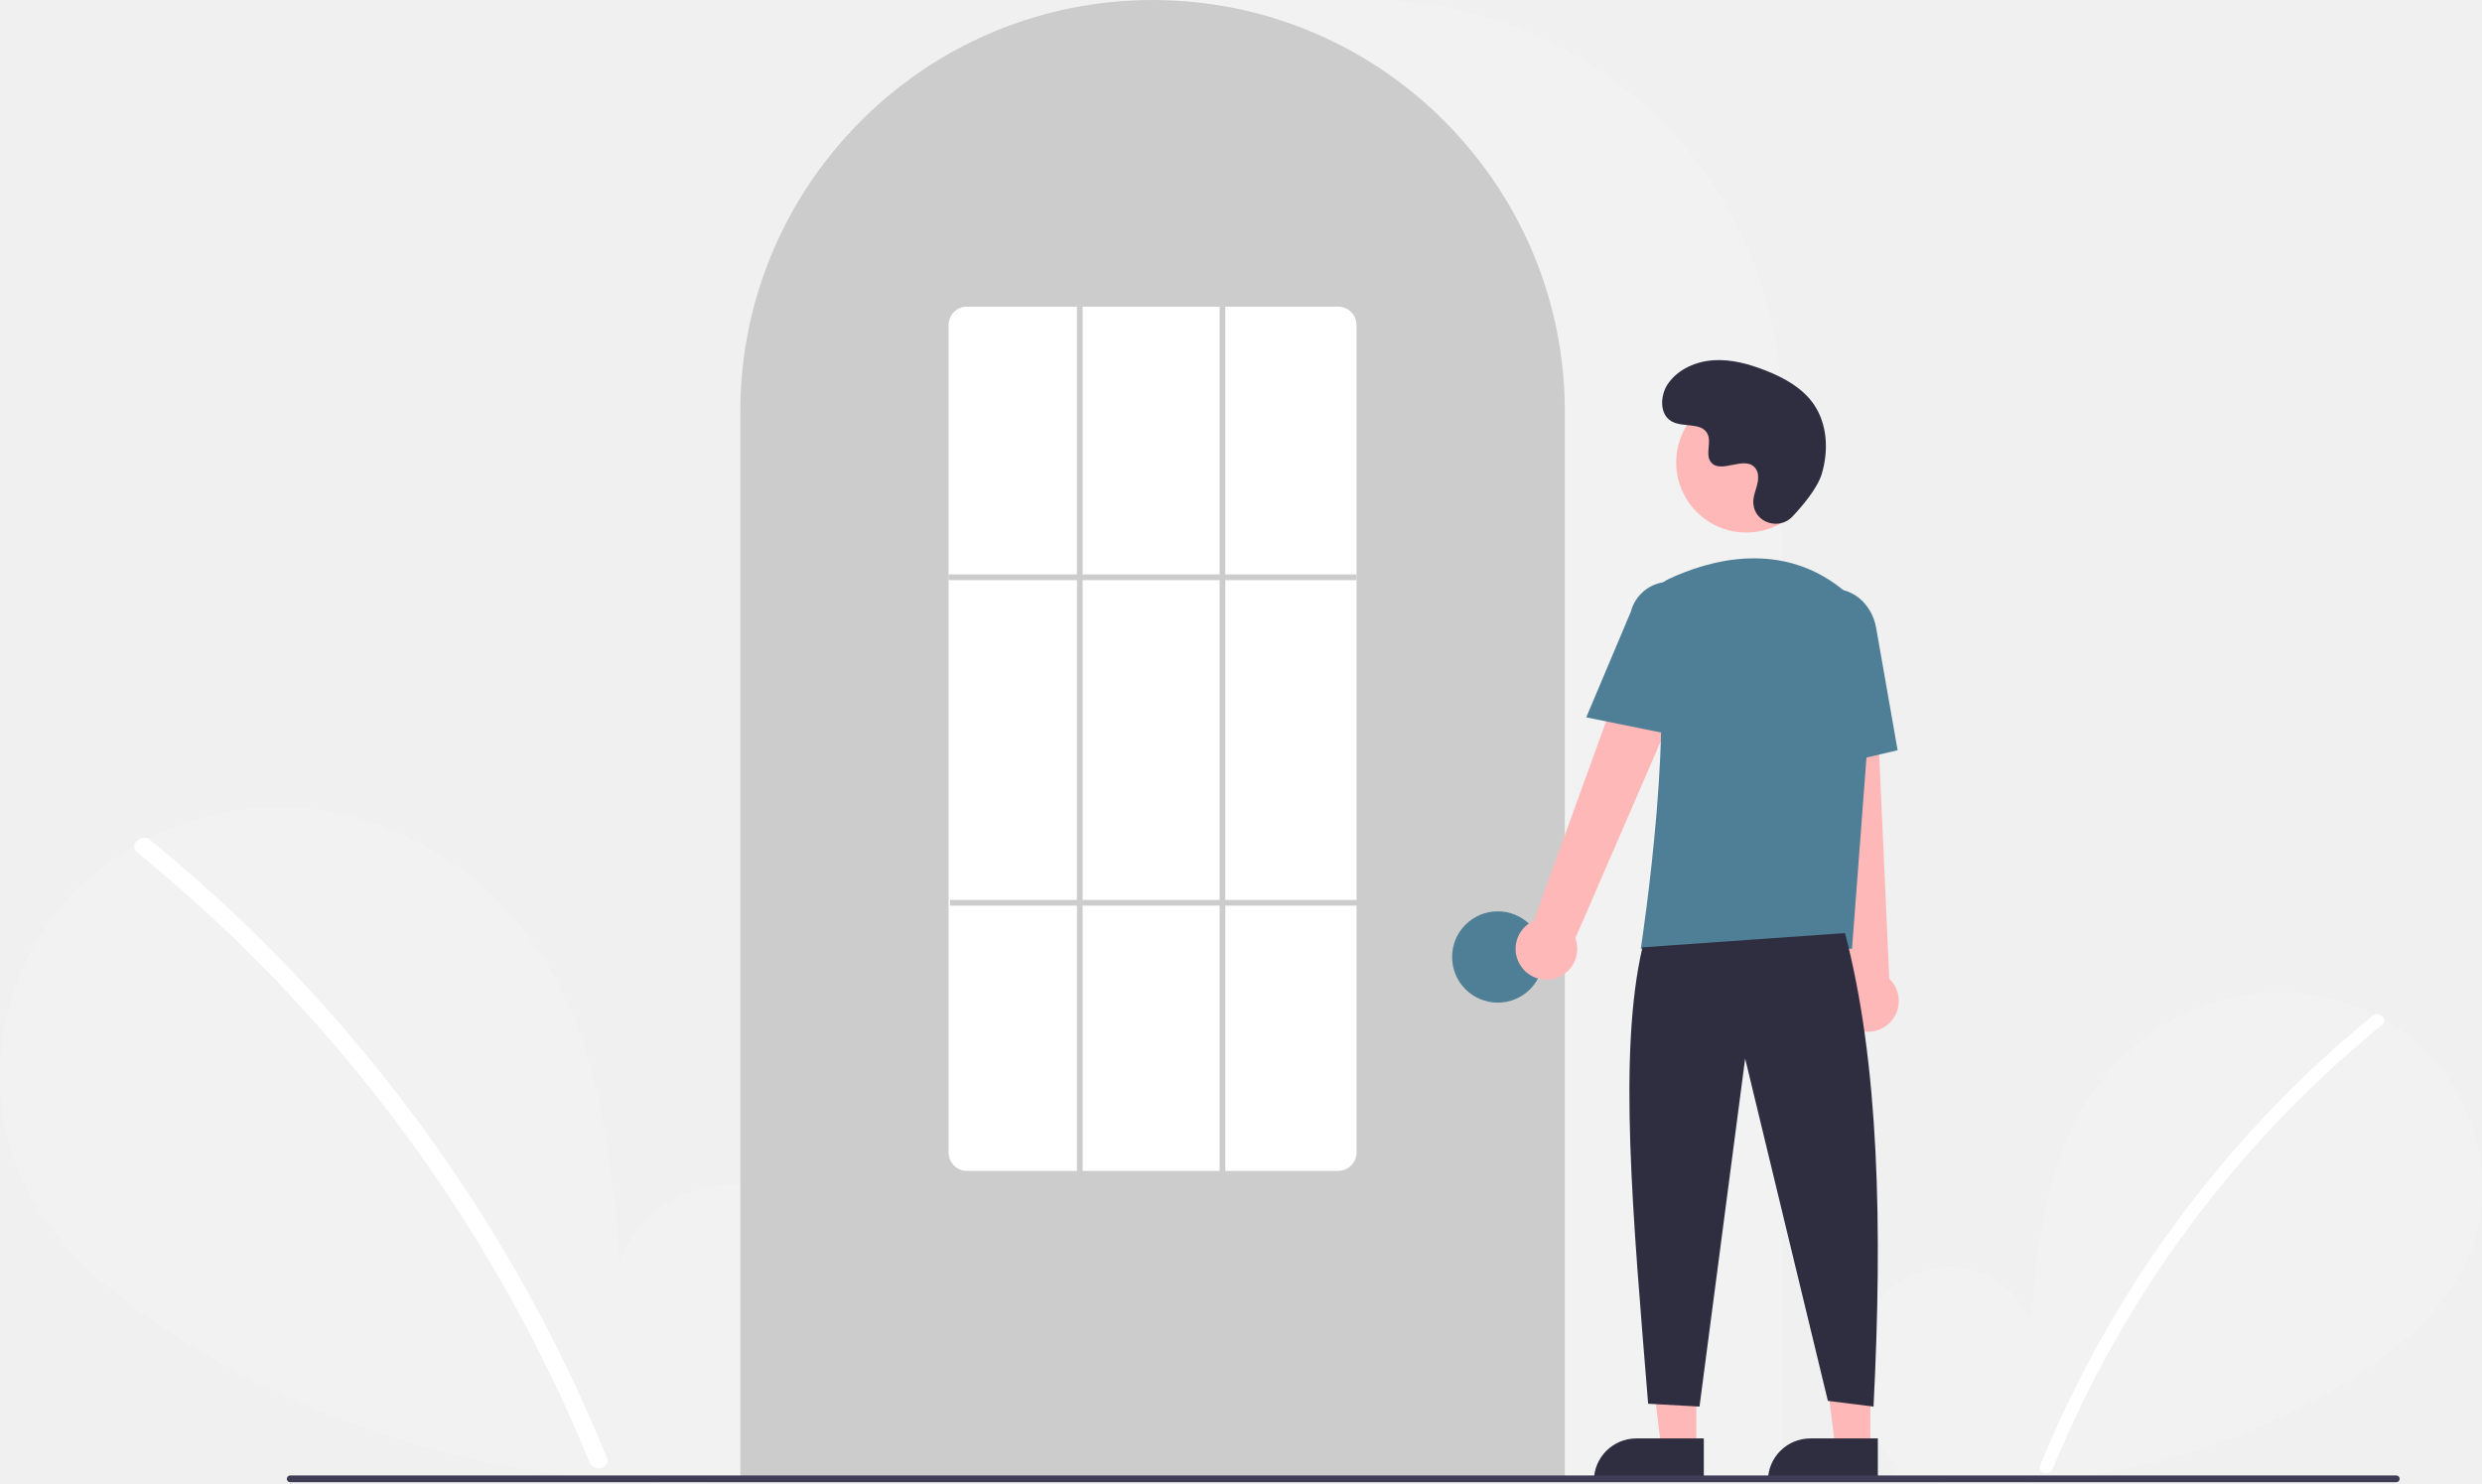
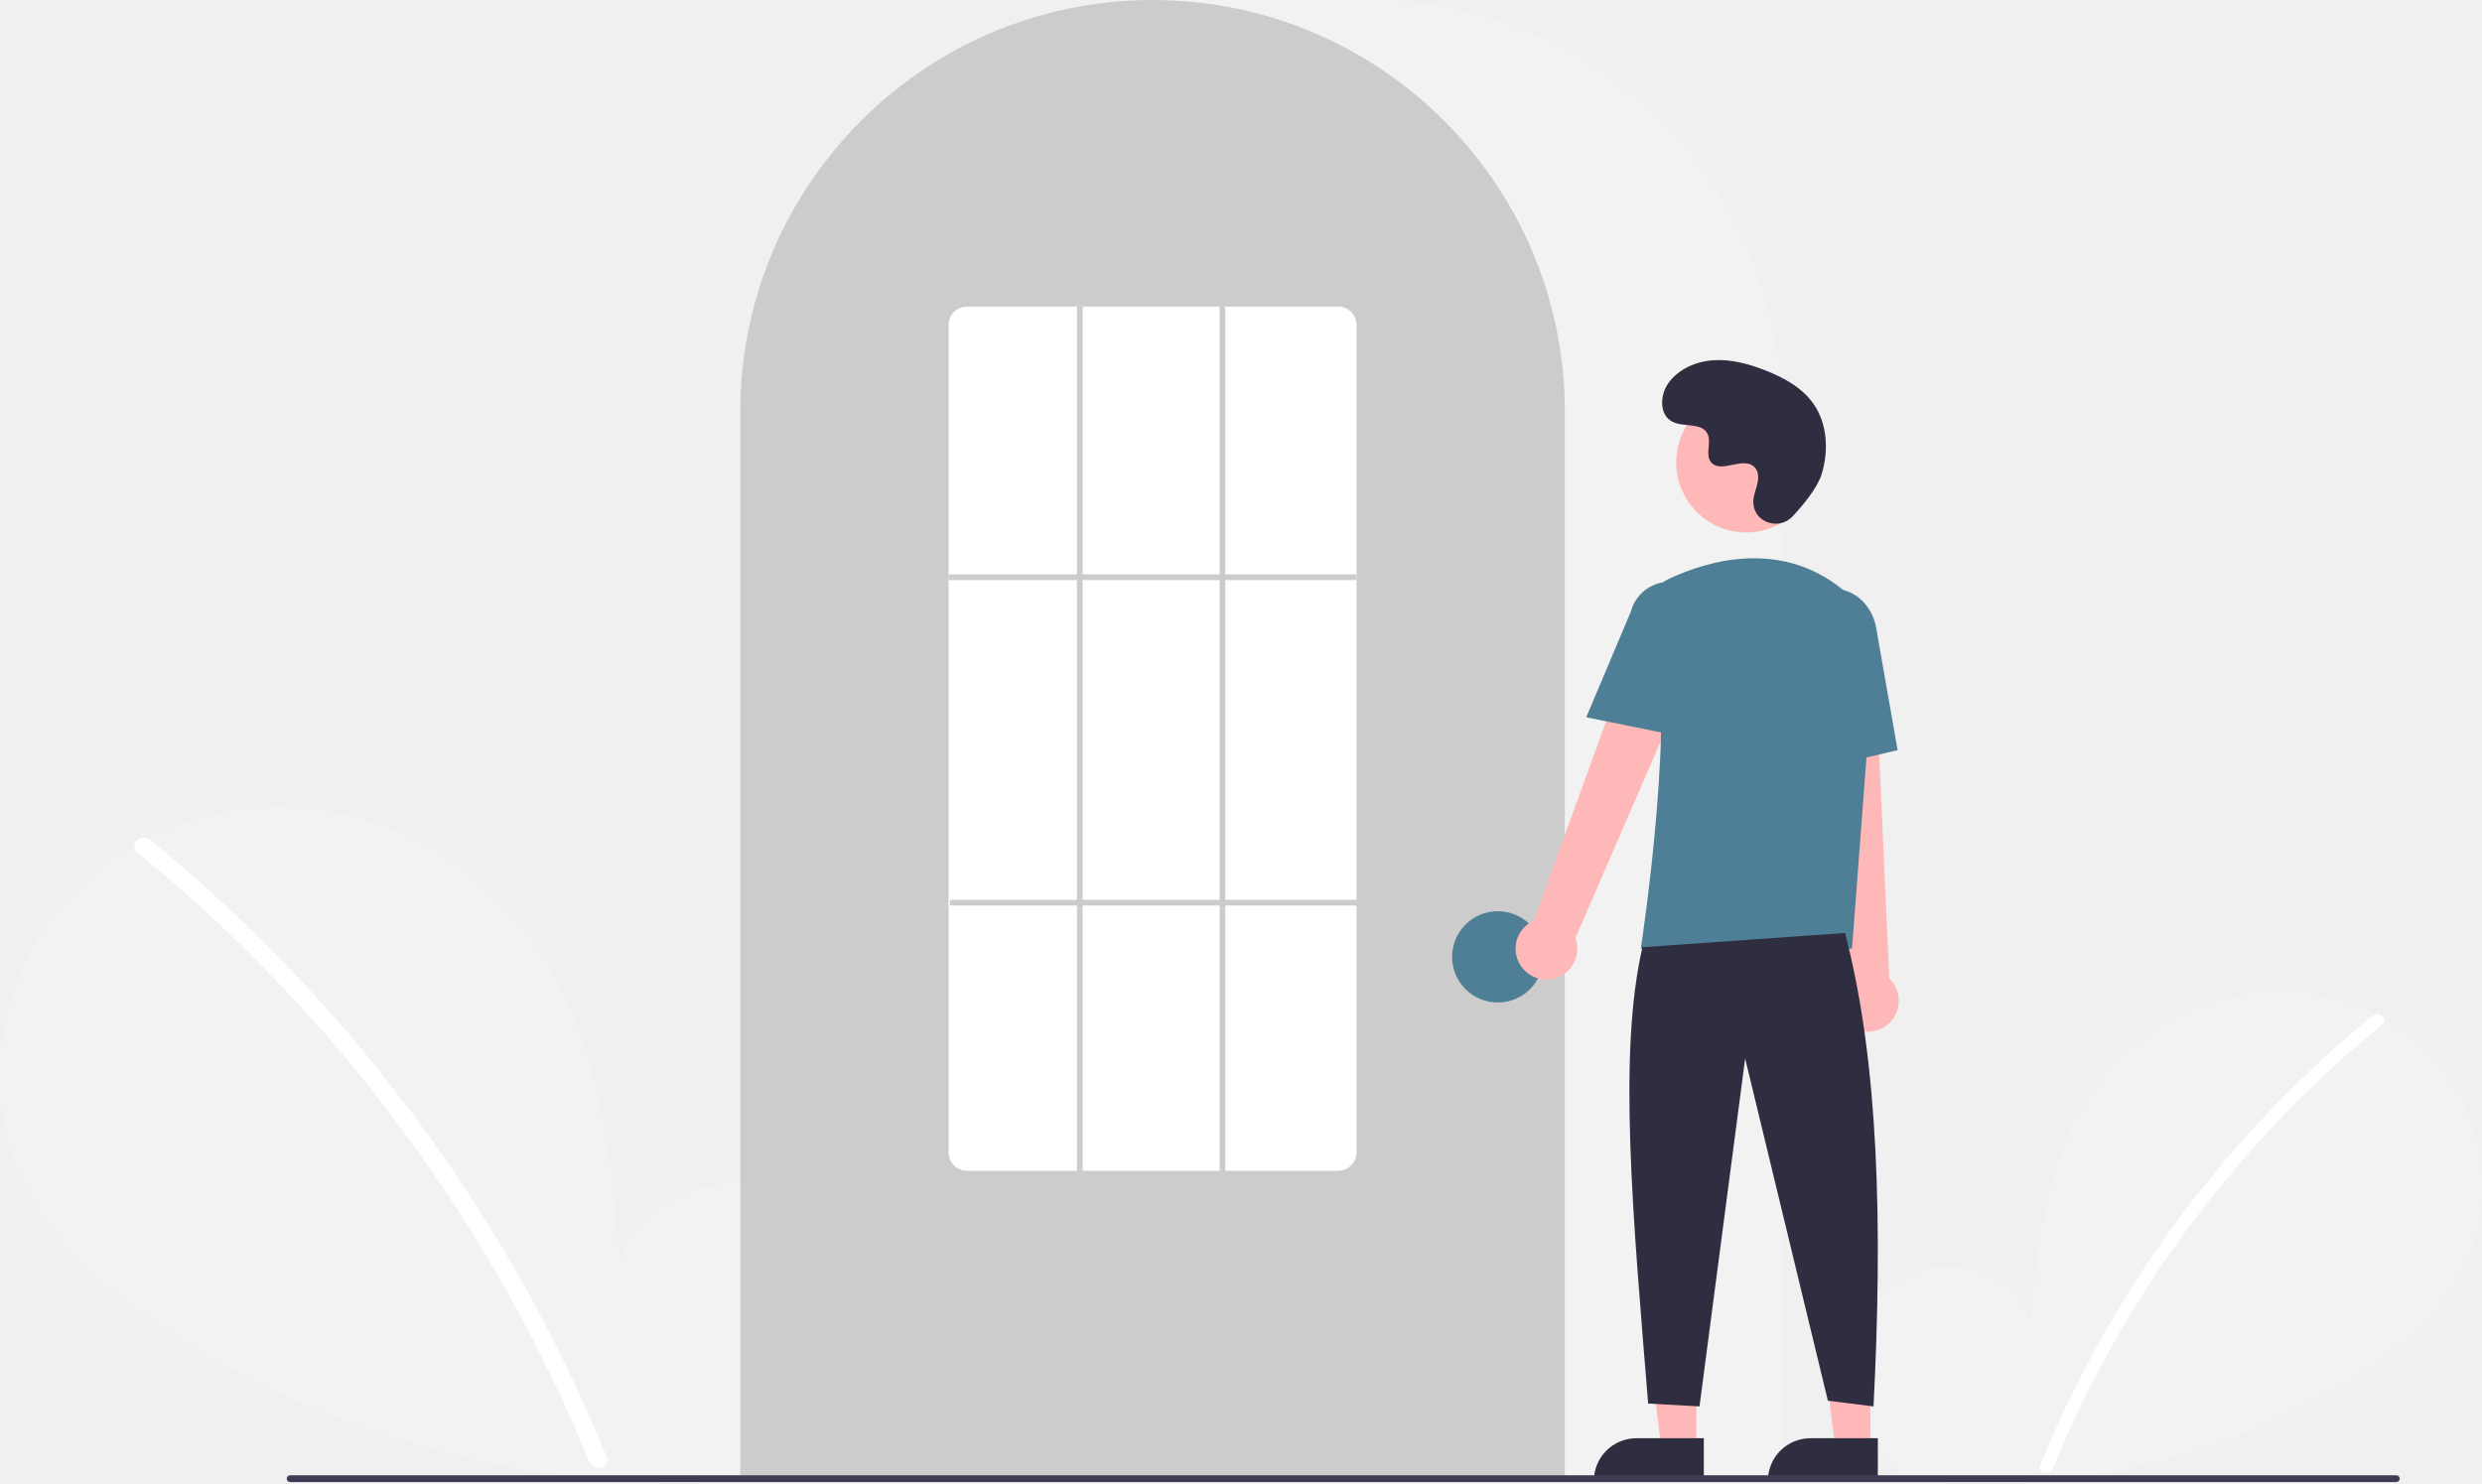
- <svg xmlns="http://www.w3.org/2000/svg" data-name="Layer 1" width="870" height="520.139" viewBox="0 0 870 520.139">
-   <path d="M831.092,704.187c-11.138-9.412-17.904-24.28-16.13-38.754s12.764-27.78,27.018-30.854,30.504,5.435,34.834,19.359c2.383-26.846,5.129-54.818,19.402-77.68,12.924-20.701,35.309-35.514,59.569-38.164s49.803,7.359,64.933,26.507,18.835,46.985,8.238,68.969c-7.806,16.195-22.188,28.247-37.257,38.052a240.452,240.452,0,0,1-164.454,35.977Z" transform="translate(-165 -189.9307)" fill="#f2f2f2" />
-   <path d="M996.728,546.01a393.414,393.414,0,0,0-54.826,54.442,394.561,394.561,0,0,0-61.752,103.194c-1.112,2.725,3.313,3.911,4.412,1.216A392.342,392.342,0,0,1,999.963,549.245c2.284-1.86-.97-5.08-3.236-3.236Z" transform="translate(-165 -189.9307)" fill="#fff" />
-   <path d="M445.067,701.63c15.299-12.927,24.591-33.348,22.154-53.228s-17.531-38.156-37.11-42.377-41.897,7.464-47.844,26.59c-3.273-36.873-7.044-75.292-26.648-106.693-17.751-28.433-48.497-48.778-81.818-52.418s-68.404,10.107-89.185,36.407-25.869,64.535-11.315,94.729c10.722,22.243,30.475,38.797,51.172,52.264,66.03,42.965,147.939,60.884,225.877,49.415" transform="translate(-165 -189.9307)" fill="#f2f2f2" />
-   <path d="M217.567,484.373a540.355,540.355,0,0,1,75.304,74.777A548.076,548.076,0,0,1,352.257,647.04a545.835,545.835,0,0,1,25.43,53.846c1.527,3.743-4.55,5.372-6.06,1.671a536.36,536.36,0,0,0-49.009-92.727A539.734,539.734,0,0,0,256.889,528.632a538.441,538.441,0,0,0-43.766-39.815c-3.138-2.555,1.332-6.978,4.444-4.444Z" transform="translate(-165 -189.9307)" fill="#fff" />
-   <path d="M789.5,708.931h-365v-374.5c0-79.678,64.822-144.5,144.5-144.5h76c79.677,0,144.5,64.822,144.5,144.5Z" transform="translate(-165 -189.9307)" fill="#f2f2f2" />
-   <path d="M713.5,708.931h-289v-374.5a143.382,143.382,0,0,1,27.596-84.944c.664-.905,1.326-1.798,2.009-2.681a144.466,144.466,0,0,1,30.754-29.851c.66-.48,1.322-.952,1.994-1.423a144.16,144.16,0,0,1,31.472-16.459c.661-.25,1.334-.501,2.007-.742a144.02,144.02,0,0,1,31.108-7.336c.658-.09,1.333-.16,2.008-.23a146.288,146.288,0,0,1,31.105,0c.673.07,1.349.141,2.014.231a143.995,143.995,0,0,1,31.1,7.335c.673.241,1.346.492,2.009.743a143.799,143.799,0,0,1,31.106,16.216c.672.461,1.344.933,2.006,1.405a145.987,145.987,0,0,1,18.384,15.564,144.305,144.305,0,0,1,12.724,14.551c.681.88,1.343,1.773,2.005,2.677A143.382,143.382,0,0,1,713.5,334.431Z" transform="translate(-165 -189.9307)" fill="#ccc" />
-   <circle cx="525" cy="335.5" r="16" fill="#4f7f96" />
-   <polygon points="594.599 507.783 582.339 507.783 576.506 460.495 594.601 460.496 594.599 507.783" fill="#ffb8b8" />
-   <path d="M573.582,504.28h23.644a0,0,0,0,1,0,0v14.887a0,0,0,0,1,0,0H558.695a0,0,0,0,1,0,0v0a14.887,14.887,0,0,1,14.887-14.887Z" fill="#2f2e41" />
-   <polygon points="655.599 507.783 643.339 507.783 637.506 460.495 655.601 460.496 655.599 507.783" fill="#ffb8b8" />
-   <path d="M634.582,504.28h23.644a0,0,0,0,1,0,0v14.887a0,0,0,0,1,0,0H619.695a0,0,0,0,1,0,0v0a14.887,14.887,0,0,1,14.887-14.887Z" fill="#2f2e41" />
-   <path d="M698.098,528.6a10.743,10.743,0,0,1,4.511-15.843l41.676-114.867L764.791,409.082,717.206,518.853a10.801,10.801,0,0,1-19.109,9.748Z" transform="translate(-165 -189.9307)" fill="#ffb8b8" />
-   <path d="M814.336,550.184a10.743,10.743,0,0,1-2.893-16.217L798.533,412.458l23.338,1.066L827.236,533.045a10.801,10.801,0,0,1-12.9,17.139Z" transform="translate(-165 -189.9307)" fill="#ffb8b8" />
-   <circle cx="612.106" cy="162.123" r="24.561" fill="#ffb8b8" />
-   <path d="M814.18,522.549H740.133l.089-.576c.133-.861,13.197-86.439,3.562-114.436a11.813,11.813,0,0,1,6.069-14.584h0c13.772-6.485,40.208-14.471,62.52,4.909a28.234,28.234,0,0,1,9.459,23.396Z" transform="translate(-165 -189.9307)" fill="#4f7f96" />
-   <path d="M754.354,448.181,721.018,441.418l15.626-37.03a13.997,13.997,0,0,1,27.106,6.998Z" transform="translate(-165 -189.9307)" fill="#4f7f96" />
-   <path d="M797.05,460.739l-2.004-45.941c-1.52-8.636,3.424-16.8,11.027-18.135,7.605-1.33,15.032,4.66,16.558,13.36l7.533,42.928Z" transform="translate(-165 -189.9307)" fill="#4f7f96" />
-   <path d="M811.716,517.049c11.915,45.377,13.214,103.069,10,166l-16-2-29-120-16,122-18-1c-5.377-66.03-10.613-122.715-2-160Z" transform="translate(-165 -189.9307)" fill="#2f2e41" />
-   <path d="M793.289,371.035c-4.582,4.881-13.091,2.261-13.688-4.407a8.055,8.055,0,0,1,.01-1.556c.308-2.954,2.015-5.635,1.606-8.754a4.59,4.59,0,0,0-.84-2.149c-3.651-4.889-12.222,2.187-15.668-2.239-2.113-2.714.371-6.987-1.251-10.021-2.14-4.004-8.479-2.029-12.454-4.221-4.423-2.439-4.158-9.225-1.247-13.353,3.551-5.034,9.776-7.72,15.923-8.107s12.253,1.275,17.992,3.511c6.521,2.541,12.988,6.054,17.001,11.788,4.88,6.973,5.35,16.348,2.909,24.502C802.098,360.99,797.031,367.049,793.289,371.035Z" transform="translate(-165 -189.9307)" fill="#2f2e41" />
-   <path d="M1004.982,709.574h-738.294a1.191,1.191,0,0,1,0-2.381h738.294a1.191,1.191,0,0,1,0,2.381Z" transform="translate(-165 -189.9307)" fill="#3f3d56" />
-   <path d="M634,600.431H504a6.465,6.465,0,0,1-6.5-6.415V303.846a6.465,6.465,0,0,1,6.5-6.415H634a6.465,6.465,0,0,1,6.5,6.415V594.015A6.465,6.465,0,0,1,634,600.431Z" transform="translate(-165 -189.9307)" fill="#fff" />
-   <rect x="332.5" y="201.39" width="143" height="2" fill="#ccc" />
-   <rect x="333" y="315.5" width="143" height="2" fill="#ccc" />
-   <rect x="377.5" y="107.5" width="2" height="304" fill="#ccc" />
-   <rect x="427.5" y="107.5" width="2" height="304" fill="#ccc" />
+ <svg xmlns="http://www.w3.org/2000/svg" width="542" height="324" viewBox="0 0 542 324" fill="none">
+   <g clip-path="url(#clip0_1_3)">
+     <path d="M414.968 320.336C408.029 314.473 403.814 305.212 404.919 296.196C406.025 287.18 412.871 278.892 421.751 276.977C430.632 275.062 440.755 280.362 443.453 289.036C444.937 272.313 446.648 254.89 455.54 240.649C463.591 227.754 477.537 218.527 492.65 216.876C507.764 215.225 523.677 221.46 533.103 233.387C542.528 245.315 544.836 262.655 538.235 276.349C533.372 286.437 524.412 293.944 515.024 300.052C484.69 319.622 448.308 327.58 412.572 322.462L414.968 320.336Z" fill="#F2F2F2" />
+     <path d="M518.157 221.805C505.686 231.962 494.246 243.321 484.001 255.718C467.968 275.054 454.993 296.732 445.53 319.999C444.837 321.696 447.594 322.435 448.279 320.756C463.762 282.944 488.481 249.616 520.173 223.821C521.596 222.662 519.568 220.656 518.157 221.805Z" fill="white" />
+     <path d="M174.479 318.743C184.009 310.691 189.799 297.97 188.28 285.587C186.762 273.203 177.359 261.819 165.161 259.189C152.964 256.56 139.06 263.839 135.355 275.753C133.316 252.784 130.967 228.852 118.753 209.292C107.695 191.581 88.541 178.908 67.782 176.641C47.023 174.374 25.167 182.937 12.221 199.319C-0.726 215.702 -3.896 239.518 5.172 258.327C11.851 272.182 24.157 282.494 37.051 290.883C78.187 317.646 129.216 328.808 177.77 321.664" fill="#F2F2F2" />
+     <path d="M32.748 183.411C49.877 197.361 65.591 212.962 79.662 229.99C93.736 247.001 106.126 265.336 116.659 284.738C122.546 295.622 127.835 306.819 132.502 318.28C133.453 320.611 129.667 321.626 128.726 319.321C120.46 299.116 110.234 279.77 98.194 261.56C86.212 243.416 72.499 226.477 57.246 210.981C48.619 202.22 39.516 193.941 29.98 186.179C28.025 184.588 30.81 181.833 32.748 183.411Z" fill="white" />
+     <path d="M389.056 323.291H161.666V90.011C161.666 40.379 202.049 0 251.687 0H299.035C348.673 0 389.056 40.379 389.056 90.011V323.291Z" fill="#F2F2F2" />
+     <path d="M341.709 323.291H161.666V90.011C161.616 70.993 167.639 52.456 178.857 37.098C179.271 36.534 179.683 35.978 180.109 35.428C185.535 28.312 191.993 22.045 199.268 16.834C199.679 16.535 200.092 16.241 200.511 15.947C206.599 11.734 213.184 8.291 220.117 5.694C220.529 5.538 220.948 5.382 221.367 5.232C227.638 2.995 234.138 1.462 240.748 0.662C241.157 0.606 241.578 0.563 241.999 0.519C248.44 -0.17 254.936 -0.17 261.377 0.519C261.797 0.563 262.217 0.606 262.632 0.663C269.24 1.463 275.738 2.995 282.007 5.232C282.426 5.382 282.846 5.538 283.259 5.695C290.106 8.258 296.614 11.651 302.638 15.796C303.056 16.083 303.475 16.377 303.887 16.671C307.966 19.581 311.796 22.824 315.34 26.366C318.182 29.206 320.83 32.235 323.267 35.43C323.691 35.978 324.104 36.534 324.517 37.097C335.736 52.455 341.759 70.992 341.709 90.011V323.291Z" fill="#CCCCCC" />
+     <path d="M327.069 218.953C332.574 218.953 337.037 214.491 337.037 208.987C337.037 203.482 332.574 199.02 327.069 199.02C321.564 199.02 317.101 203.482 317.101 208.987C317.101 214.491 321.564 218.953 327.069 218.953Z" fill="#4F7F96" />
+     <path d="M370.428 316.304H362.791L359.157 286.847L370.43 286.848L370.428 316.304Z" fill="#FFB8B8" />
+     <path d="M357.335 314.121H372.065V323.395H348.06C348.06 322.177 348.3 320.971 348.766 319.846C349.233 318.721 349.916 317.699 350.777 316.837C351.638 315.976 352.66 315.293 353.786 314.827C354.911 314.361 356.117 314.121 357.335 314.121Z" fill="#2F2E41" />
+     <path d="M408.431 316.304H400.793L397.159 286.847L408.432 286.848L408.431 316.304Z" fill="#FFB8B8" />
+     <path d="M395.337 314.121H410.067V323.395H386.063C386.063 322.177 386.303 320.971 386.769 319.846C387.235 318.721 387.918 317.699 388.779 316.837C389.64 315.976 390.663 315.293 391.788 314.827C392.913 314.361 394.119 314.121 395.337 314.121Z" fill="#2F2E41" />
+     <path d="M332.114 210.961C331.564 210.152 331.199 209.231 331.044 208.266C330.888 207.3 330.947 206.312 331.214 205.371C331.482 204.43 331.953 203.559 332.594 202.82C333.235 202.081 334.03 201.491 334.924 201.092L360.887 129.54L373.663 136.512L344.018 204.889C344.589 206.434 344.572 208.135 343.972 209.669C343.372 211.203 342.231 212.464 340.763 213.212C339.296 213.96 337.605 214.145 336.011 213.73C334.417 213.315 333.03 212.33 332.114 210.961Z" fill="#FFB8B8" />
+     <path d="M404.529 224.406C403.68 223.919 402.949 223.253 402.385 222.453C401.822 221.653 401.441 220.739 401.269 219.776C401.098 218.813 401.139 217.824 401.391 216.878C401.643 215.933 402.099 215.054 402.727 214.304L394.684 138.615L409.223 139.279L412.566 213.73C413.756 214.868 414.487 216.404 414.62 218.046C414.754 219.687 414.281 221.321 413.29 222.637C412.299 223.953 410.86 224.86 409.246 225.186C407.631 225.512 405.953 225.234 404.529 224.406Z" fill="#FFB8B8" />
+     <path d="M381.335 116.287C389.786 116.287 396.636 109.437 396.636 100.988C396.636 92.538 389.786 85.689 381.335 85.689C372.884 85.689 366.034 92.538 366.034 100.988C366.034 109.437 372.884 116.287 381.335 116.287Z" fill="#FFB8B8" />
+     <path d="M404.431 207.192H358.301L358.357 206.833C358.439 206.296 366.578 152.989 360.576 135.549C359.973 133.836 360.026 131.96 360.724 130.283C361.422 128.605 362.716 127.246 364.357 126.465C372.936 122.425 389.406 117.451 403.306 129.523C405.352 131.329 406.949 133.586 407.972 136.115C408.994 138.644 409.415 141.377 409.199 144.097L404.431 207.192Z" fill="#4F7F96" />
+     <path d="M367.161 160.867L346.393 156.654L356.128 133.588C356.71 131.354 358.155 129.442 360.146 128.272C362.136 127.101 364.51 126.768 366.745 127.345C368.981 127.923 370.897 129.363 372.072 131.35C373.247 133.338 373.586 135.71 373.014 137.947L367.161 160.867Z" fill="#4F7F96" />
+     <path d="M393.76 168.689L392.512 140.072C391.565 134.692 394.645 129.607 399.382 128.776C404.12 127.947 408.746 131.678 409.697 137.098L414.39 163.838L393.76 168.689Z" fill="#4F7F96" />
+     <path d="M402.897 203.766C410.319 232.031 411.129 267.969 409.127 307.169L399.159 305.923L381.092 231.174L371.124 307.169L359.91 306.546C356.56 265.415 353.299 230.105 358.665 206.88L402.897 203.766Z" fill="#2F2E41" />
+     <path d="M391.417 112.812C388.562 115.852 383.261 114.22 382.889 110.066C382.86 109.744 382.862 109.419 382.896 109.097C383.088 107.258 384.151 105.587 383.896 103.645C383.838 103.161 383.658 102.7 383.373 102.306C381.098 99.26 375.758 103.668 373.611 100.911C372.295 99.221 373.843 96.559 372.832 94.669C371.499 92.175 367.55 93.406 365.074 92.04C362.318 90.52 362.483 86.293 364.297 83.722C366.509 80.587 370.387 78.914 374.217 78.673C378.047 78.431 381.85 79.467 385.426 80.86C389.489 82.443 393.517 84.631 396.017 88.203C399.058 92.546 399.35 98.386 397.83 103.465C396.905 106.555 393.748 110.329 391.417 112.812Z" fill="#2F2E41" />
+     <path d="M523.299 323.692H63.35C63.154 323.691 62.966 323.613 62.827 323.474C62.688 323.335 62.611 323.146 62.611 322.95C62.611 322.754 62.688 322.565 62.827 322.426C62.966 322.287 63.154 322.209 63.35 322.208H523.299C523.495 322.209 523.683 322.287 523.822 322.426C523.961 322.565 524.039 322.754 524.039 322.95C524.039 323.146 523.961 323.335 523.822 323.474C523.683 323.613 523.495 323.691 523.299 323.692Z" fill="#3F3D56" />
+     <path d="M292.182 255.705H211.193C210.127 255.711 209.101 255.293 208.342 254.544C207.583 253.795 207.152 252.775 207.144 251.709V70.959C207.152 69.893 207.583 68.873 208.342 68.124C209.101 67.375 210.127 66.957 211.193 66.963H292.182C293.248 66.957 294.274 67.375 295.033 68.124C295.792 68.873 296.223 69.893 296.231 70.959V251.709C296.223 252.775 295.792 253.795 295.033 254.544C294.274 255.293 293.248 255.711 292.182 255.705Z" fill="white" />
+     <path d="M296.231 125.448H207.144V126.694H296.231V125.448Z" fill="#CCCCCC" />
+     <path d="M296.543 196.528H207.455V197.774H296.543V196.528Z" fill="#CCCCCC" />
+     <path d="M236.424 66.963H235.178V256.328H236.424V66.963Z" fill="#CCCCCC" />
+     <path d="M267.574 66.963H266.328V256.328H267.574V66.963Z" fill="#CCCCCC" />
+   </g>
+   <defs>
+     <clipPath id="clip0_1_3">
+       <rect width="542" height="324" fill="white" />
+     </clipPath>
+   </defs>
</svg>
